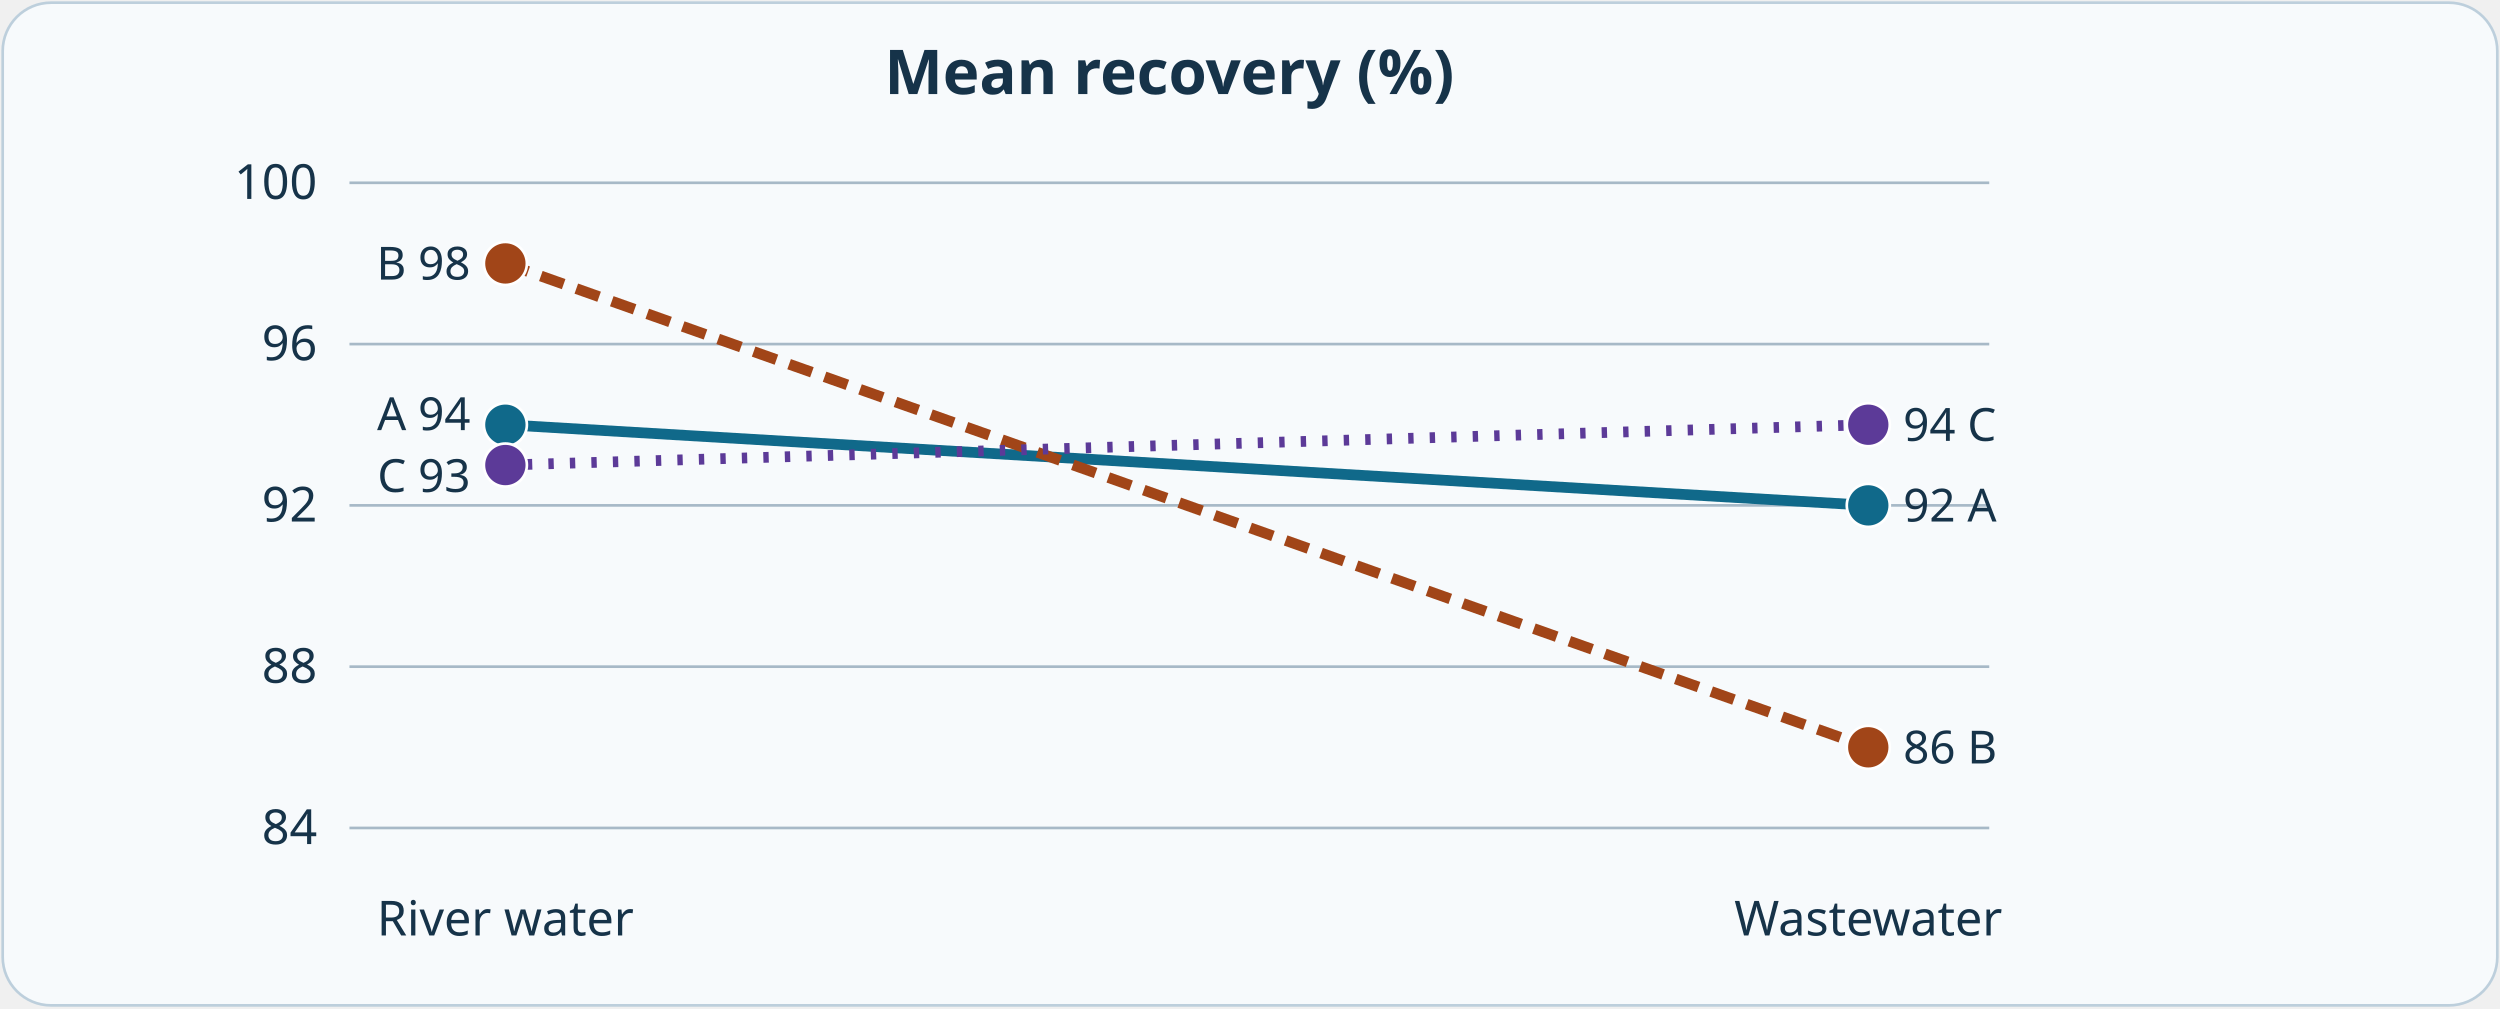
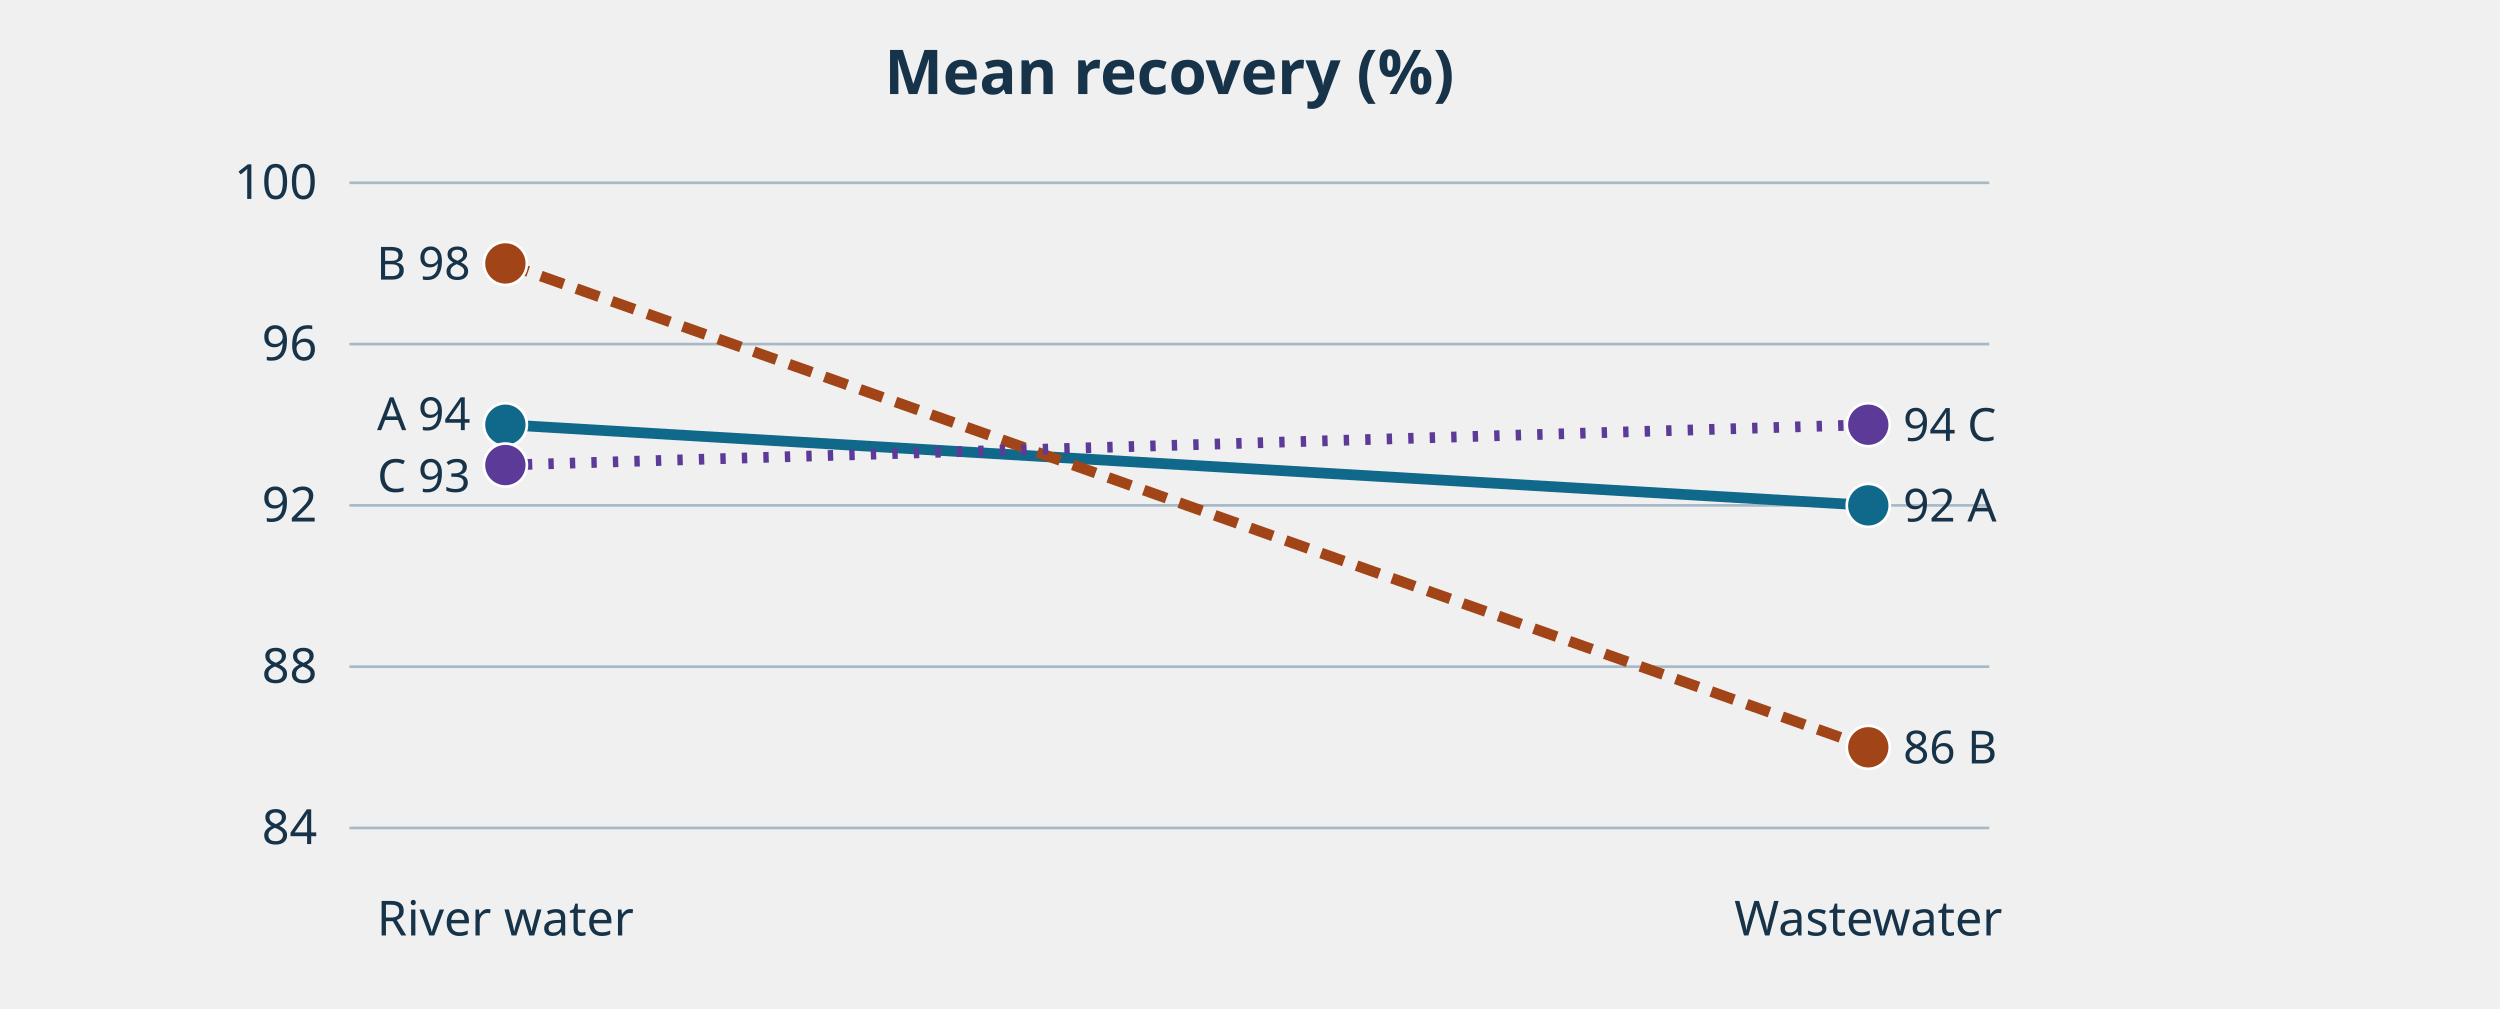
<svg xmlns="http://www.w3.org/2000/svg" viewBox="0 0 930 375" role="img" aria-labelledby="title desc">
-   <rect x="1" y="1" width="928" height="373" rx="18" fill="#f7fafc" stroke="#bdcfdc" />
  <g font-family="system-ui, sans-serif">
    <text x="435.0" y="35" text-anchor="middle" font-size="23" font-weight="700" fill="#163349">Mean recovery (%)</text>
    <line x1="130.00" y1="308.00" x2="740.00" y2="308.00" stroke="#a7b9c7" stroke-width="1" />
    <text x="118" y="314" text-anchor="end" font-size="18" font-weight="500" fill="#163349">84</text>
    <line x1="130.00" y1="248.00" x2="740.00" y2="248.00" stroke="#a7b9c7" stroke-width="1" />
    <text x="118" y="254" text-anchor="end" font-size="18" font-weight="500" fill="#163349">88</text>
    <line x1="130.00" y1="188.00" x2="740.00" y2="188.00" stroke="#a7b9c7" stroke-width="1" />
    <text x="118" y="194" text-anchor="end" font-size="18" font-weight="500" fill="#163349">92</text>
    <line x1="130.00" y1="128.00" x2="740.00" y2="128.00" stroke="#a7b9c7" stroke-width="1" />
    <text x="118" y="134" text-anchor="end" font-size="18" font-weight="500" fill="#163349">96</text>
    <line x1="130.00" y1="68.00" x2="740.00" y2="68.00" stroke="#a7b9c7" stroke-width="1" />
    <text x="118" y="74" text-anchor="end" font-size="18" font-weight="500" fill="#163349">100</text>
    <line x1="188.00" y1="158.00" x2="695.00" y2="188.00" stroke="#10698a" stroke-width="4" />
    <circle cx="188.00" cy="158.00" r="8" fill="#10698a" stroke="white" stroke-width="1" />
    <circle cx="695.00" cy="188.00" r="8" fill="#10698a" stroke="white" stroke-width="1" />
    <text x="175" y="160.0" text-anchor="end" font-size="17" font-weight="500" fill="#163349">A 94</text>
    <text x="708" y="194.0" text-anchor="start" font-size="17" font-weight="500" fill="#163349">92 A</text>
    <line x1="188.00" y1="98.00" x2="695.00" y2="278.00" stroke="#a14518" stroke-width="4" stroke-dasharray="9 5" />
    <circle cx="188.00" cy="98.00" r="8" fill="#a14518" stroke="white" stroke-width="1" />
    <circle cx="695.00" cy="278.00" r="8" fill="#a14518" stroke="white" stroke-width="1" />
    <text x="175" y="104.0" text-anchor="end" font-size="17" font-weight="500" fill="#163349">B 98</text>
    <text x="708" y="284.0" text-anchor="start" font-size="17" font-weight="500" fill="#163349">86 B</text>
    <line x1="188.00" y1="173.00" x2="695.00" y2="158.00" stroke="#5c3a98" stroke-width="4" stroke-dasharray="2 6" />
    <circle cx="188.00" cy="173.00" r="8" fill="#5c3a98" stroke="white" stroke-width="1" />
    <circle cx="695.00" cy="158.00" r="8" fill="#5c3a98" stroke="white" stroke-width="1" />
    <text x="175" y="183.0" text-anchor="end" font-size="17" font-weight="500" fill="#163349">C 93</text>
    <text x="708" y="164.0" text-anchor="start" font-size="17" font-weight="500" fill="#163349">94 C</text>
    <text x="188" y="348" text-anchor="middle" font-size="18" font-weight="500" fill="#163349">River water</text>
    <text x="695" y="348" text-anchor="middle" font-size="18" font-weight="500" fill="#163349">Wastewater</text>
  </g>
</svg>
